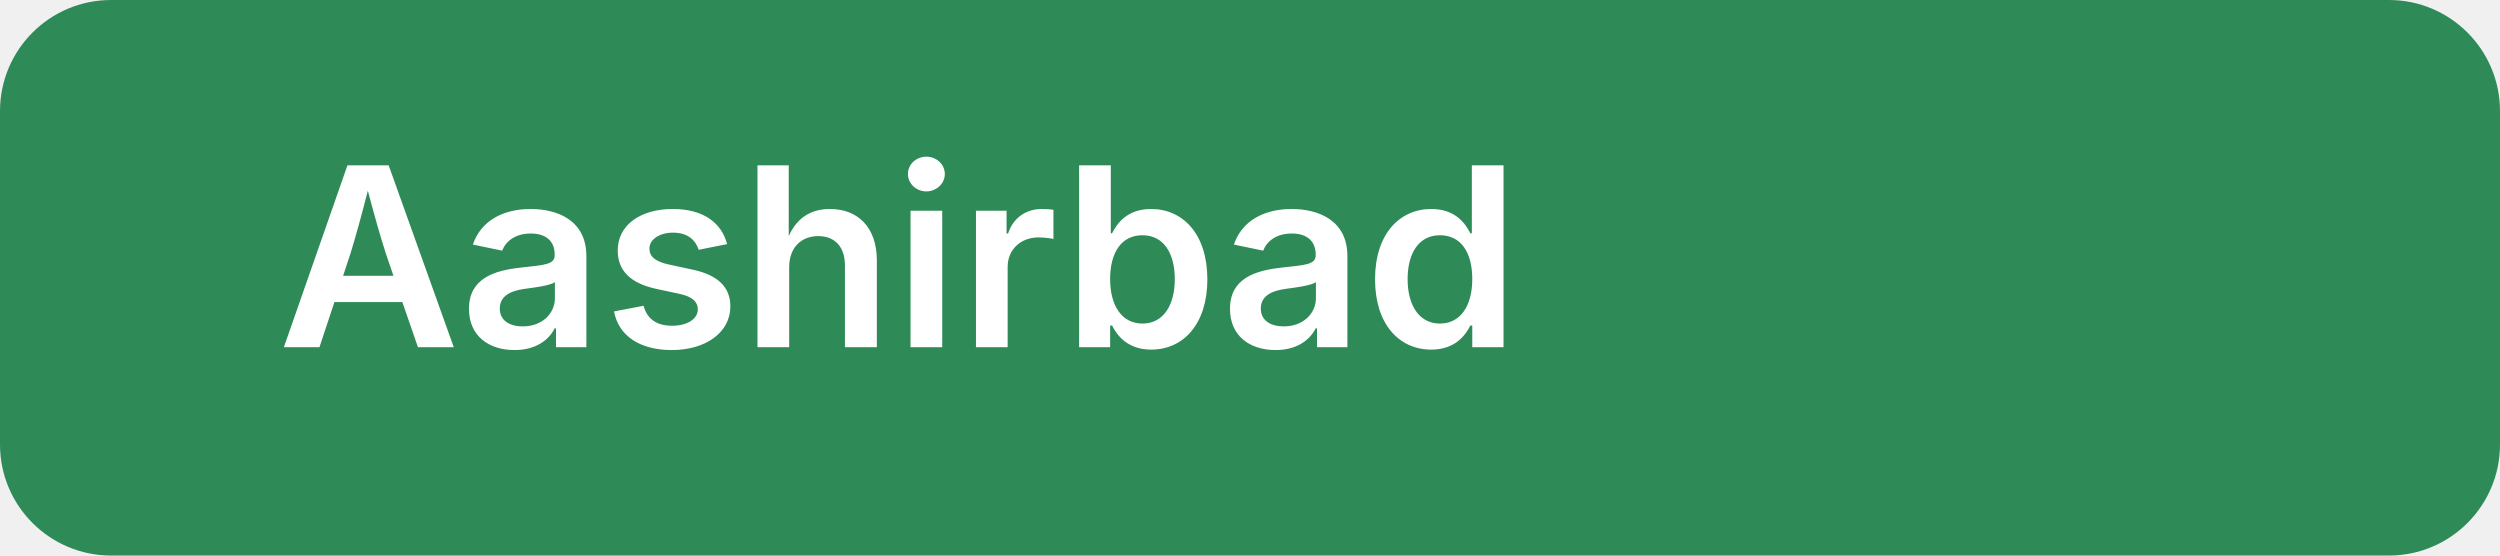
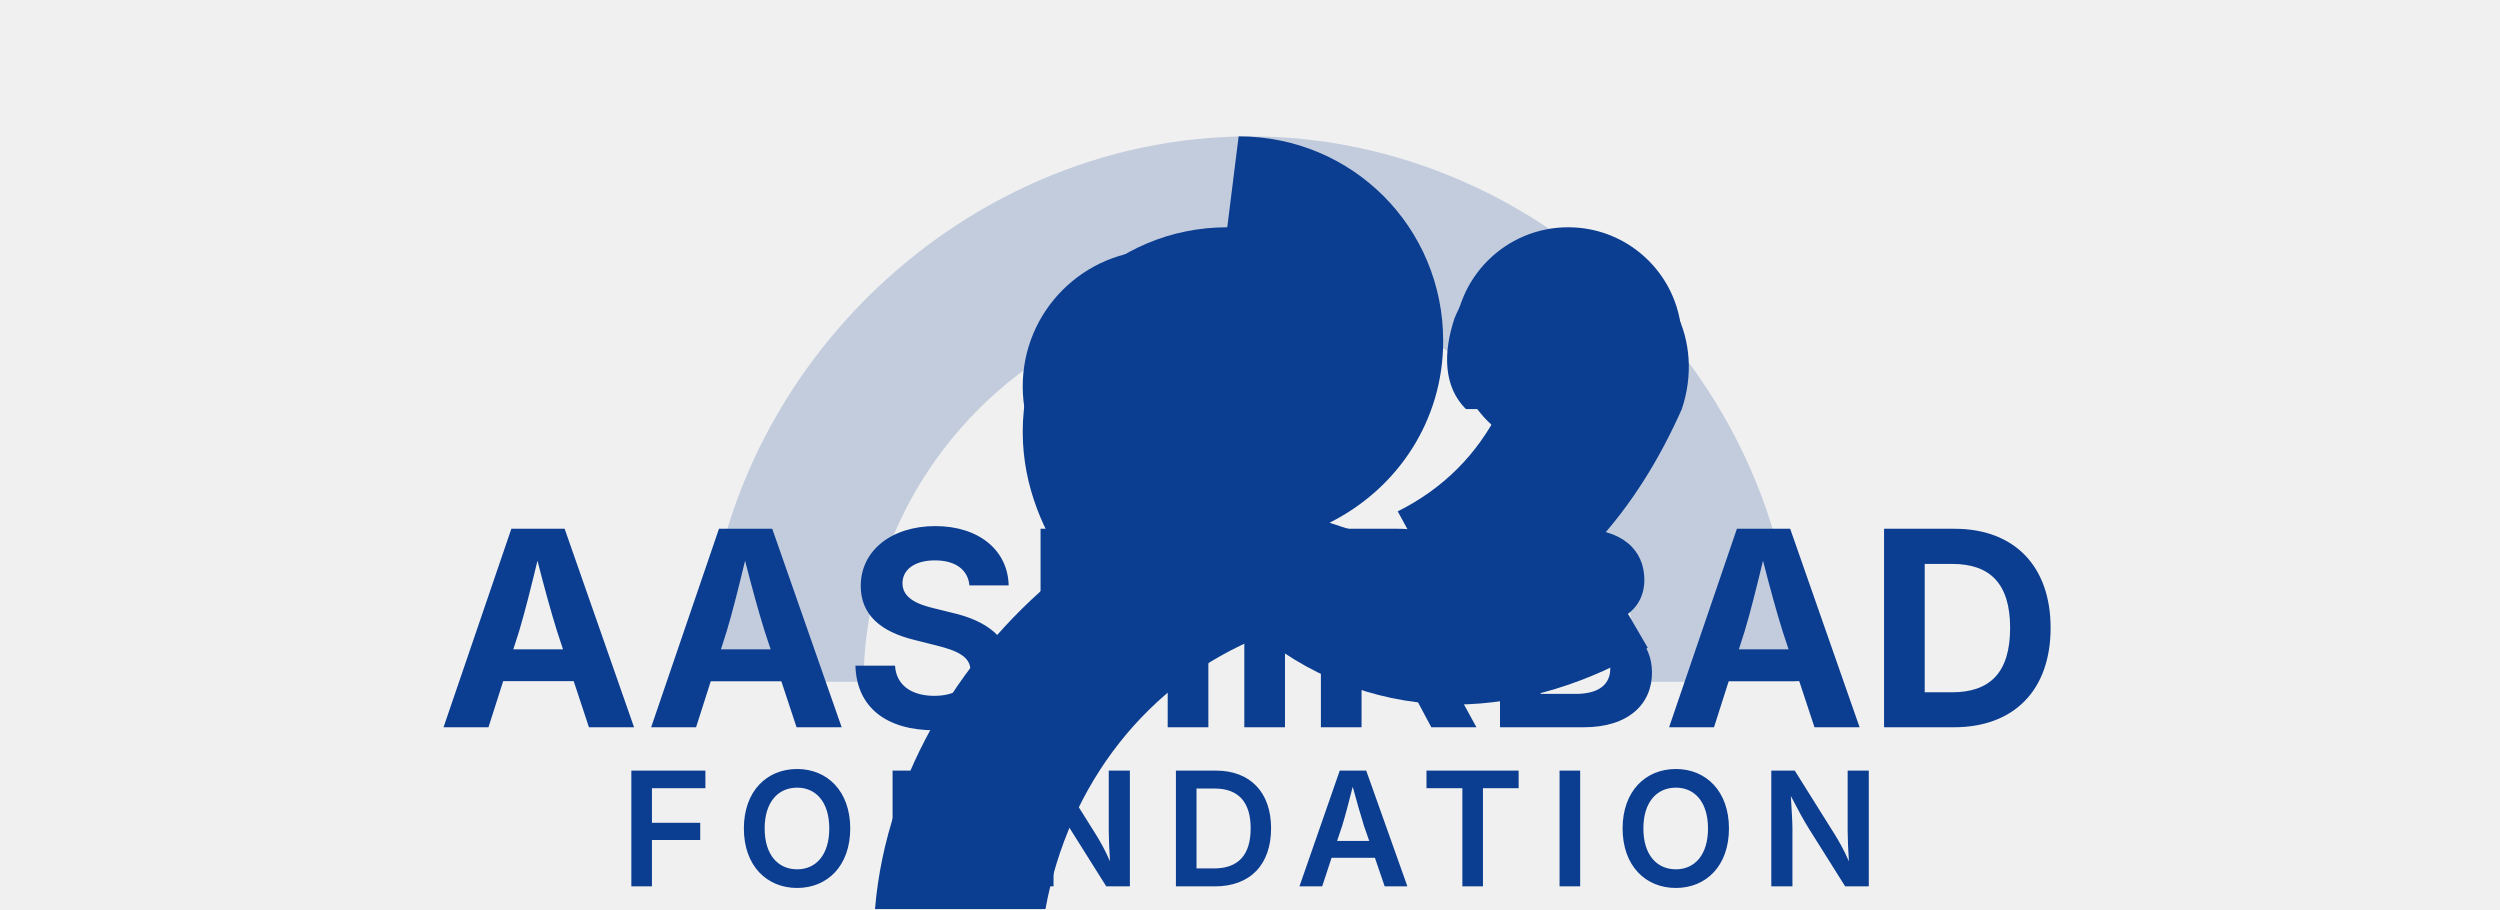
- <svg xmlns="http://www.w3.org/2000/svg" width="180" height="40" viewBox="0 0 180 40" role="img" aria-labelledby="logoTitle">
-   <rect width="180" height="40" rx="8" fill="#2e8b57" />
-   <text x="20" y="25" font-family="Inter, Arial, sans-serif" font-size="18" font-weight="600" fill="#ffffff">Aashirbad</text>
+ <svg xmlns="http://www.w3.org/2000/svg" width="220" height="80" viewBox="0 0 220 80" role="img" aria-labelledby="logoTitle">
+   <g fill="#0b3d91">
+     <path d="M110 12c-26 0-48 22-48 48h14c0-18 15-34 34-34s34 16 34 34h14c0-26-22-48-48-48z" opacity=".2" />
+     <path d="M108 20c-10 0-18 8-18 18 0 5 2 9 4 12-9 7-16 18-17 30h15c2-11 9-20 19-24 5 4 11 6 17 6 6 0 12-2 17-5l-7-12c-4 2-8 3-12 3-3 0-6-1-9-2 6-3 10-9 10-16 0-10-8-18-18-18z" />
+     <circle cx="102" cy="34" r="12" />
+     <circle cx="138" cy="30" r="10" />
+     <path d="M132 36c-2 4-5 7-9 9l6 11c9-4 15-11 19-20 2-6-1-12-7-14-5-2-11 1-13 6-1 3-1 6 1 8z" />
+   </g>
+   <text x="110" y="64" text-anchor="middle" font-family="Inter, 'Helvetica Neue', Arial, sans-serif" font-weight="700" font-size="24" fill="#0b3d91">AASHIRBAD</text>
+   <text x="110" y="78" text-anchor="middle" font-family="Inter, 'Helvetica Neue', Arial, sans-serif" font-weight="600" font-size="14" fill="#0b3d91" letter-spacing="2">FOUNDATION</text>
</svg>
